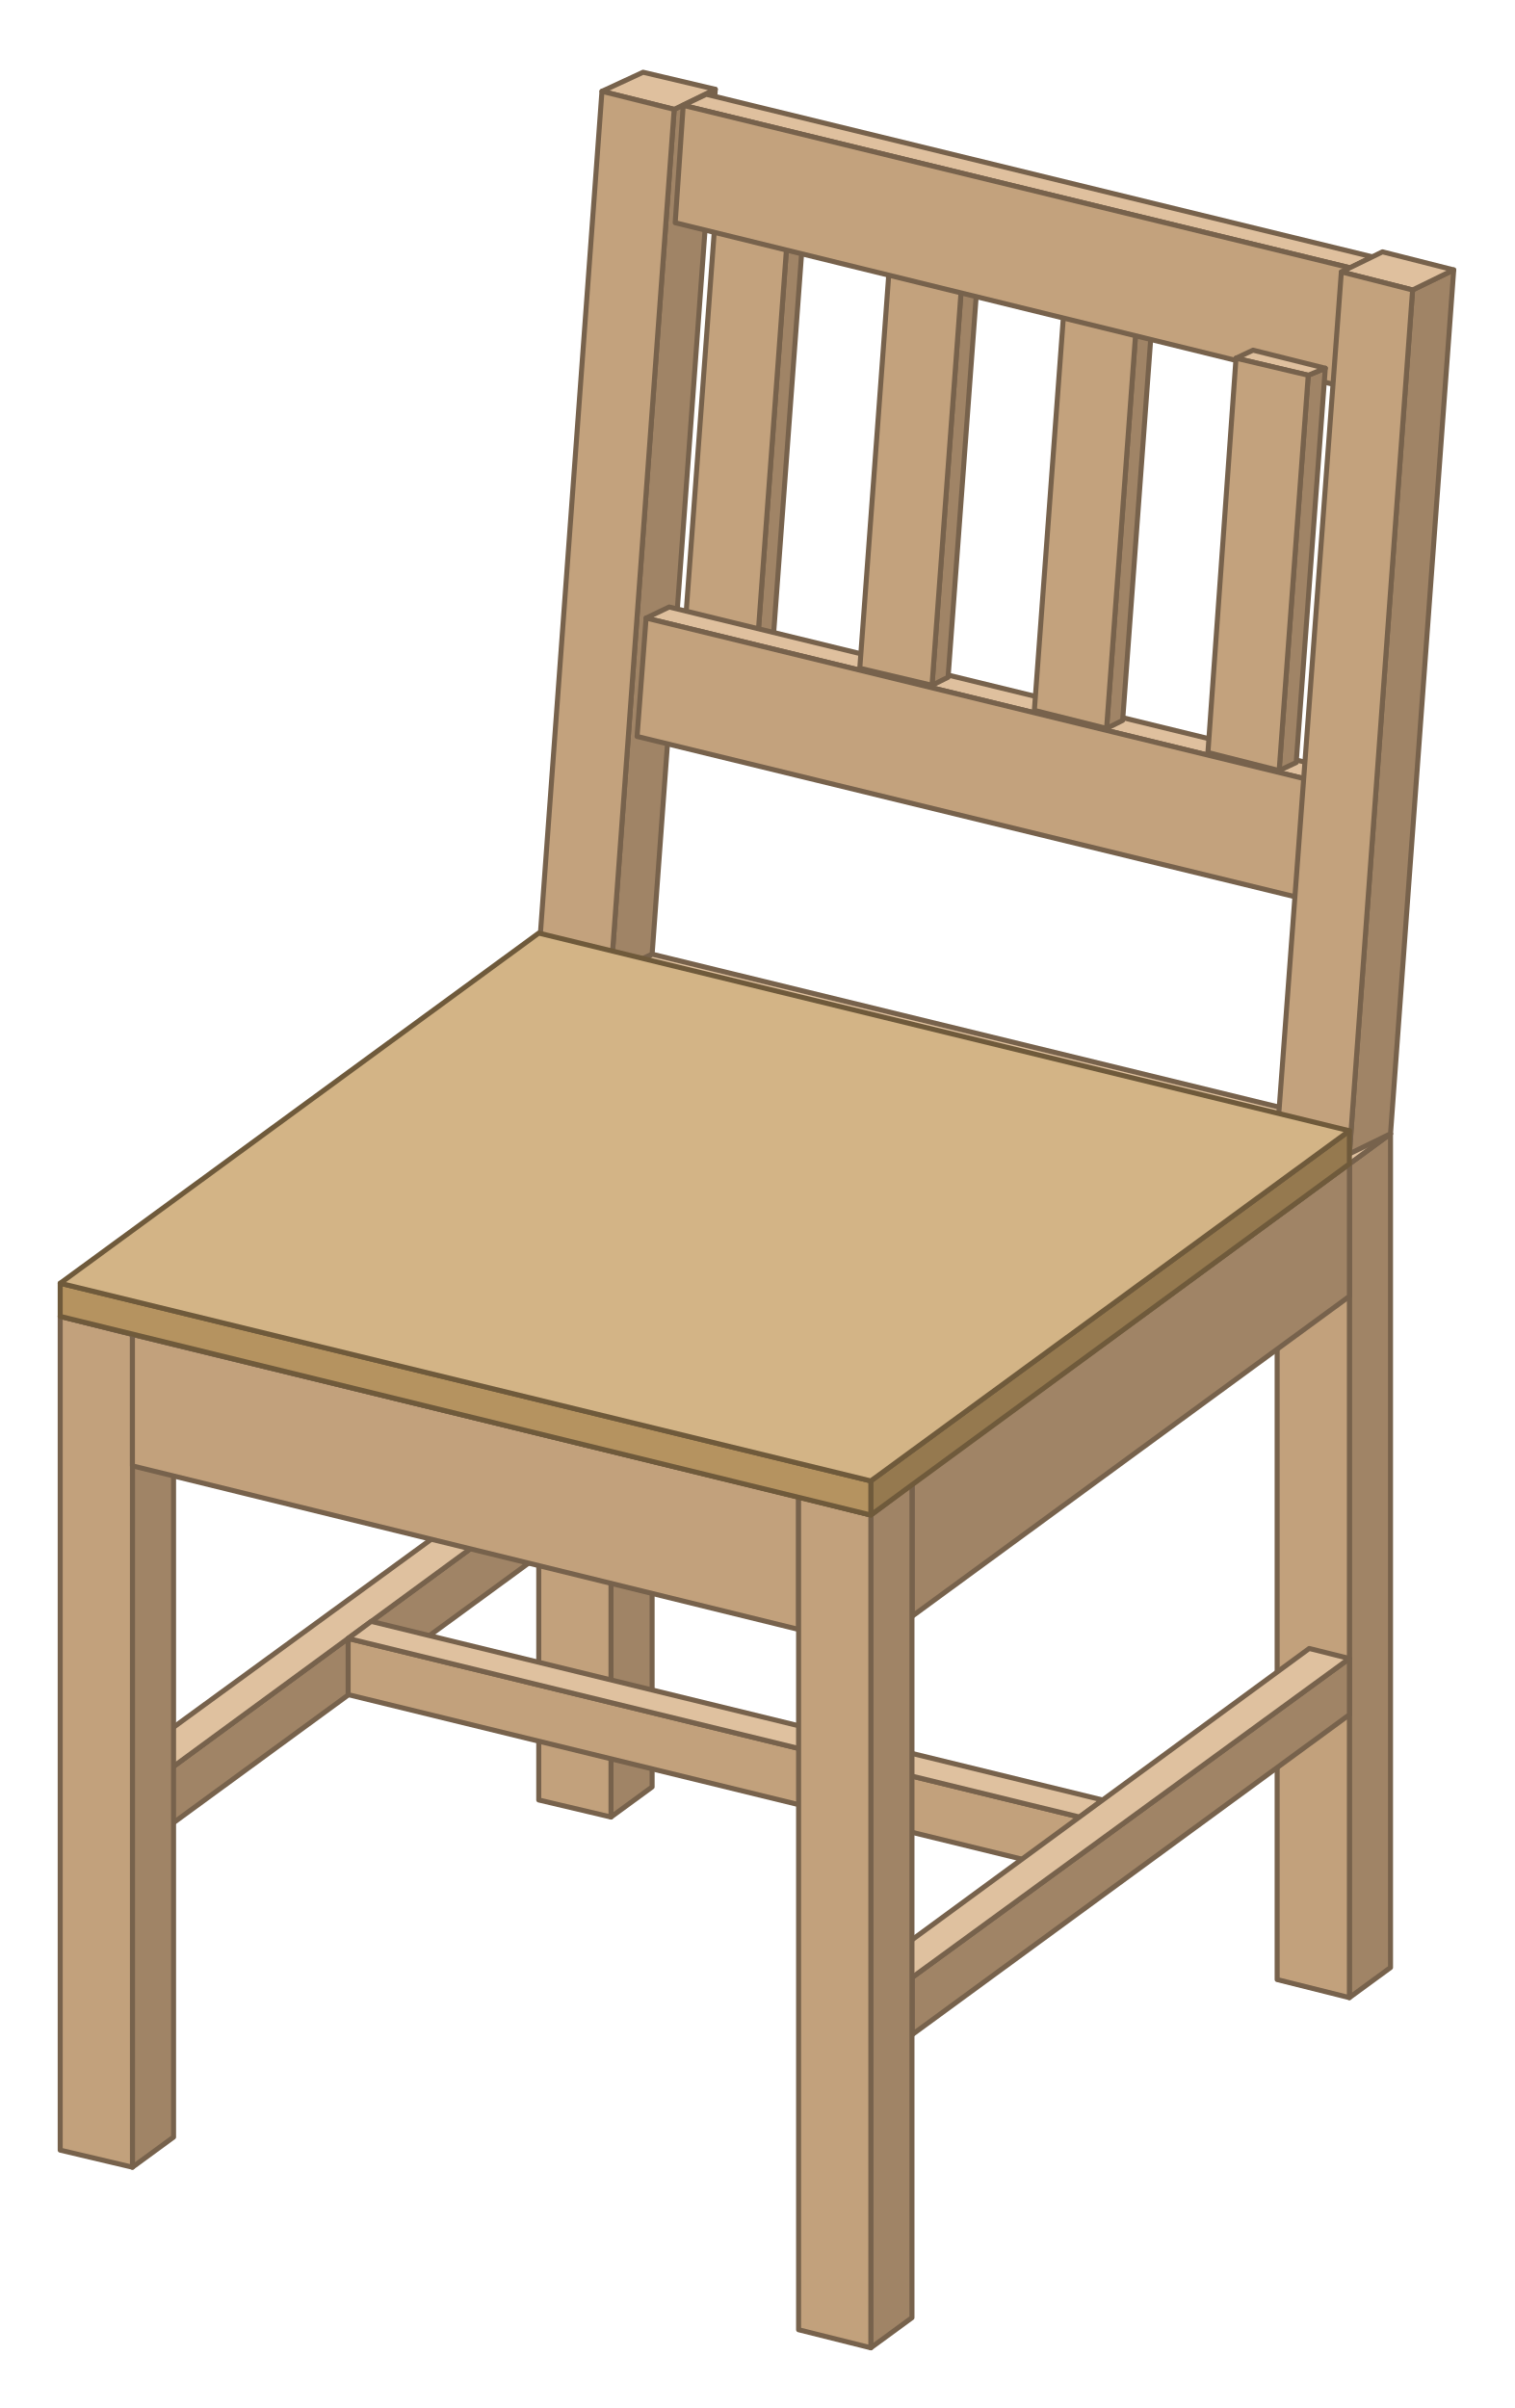
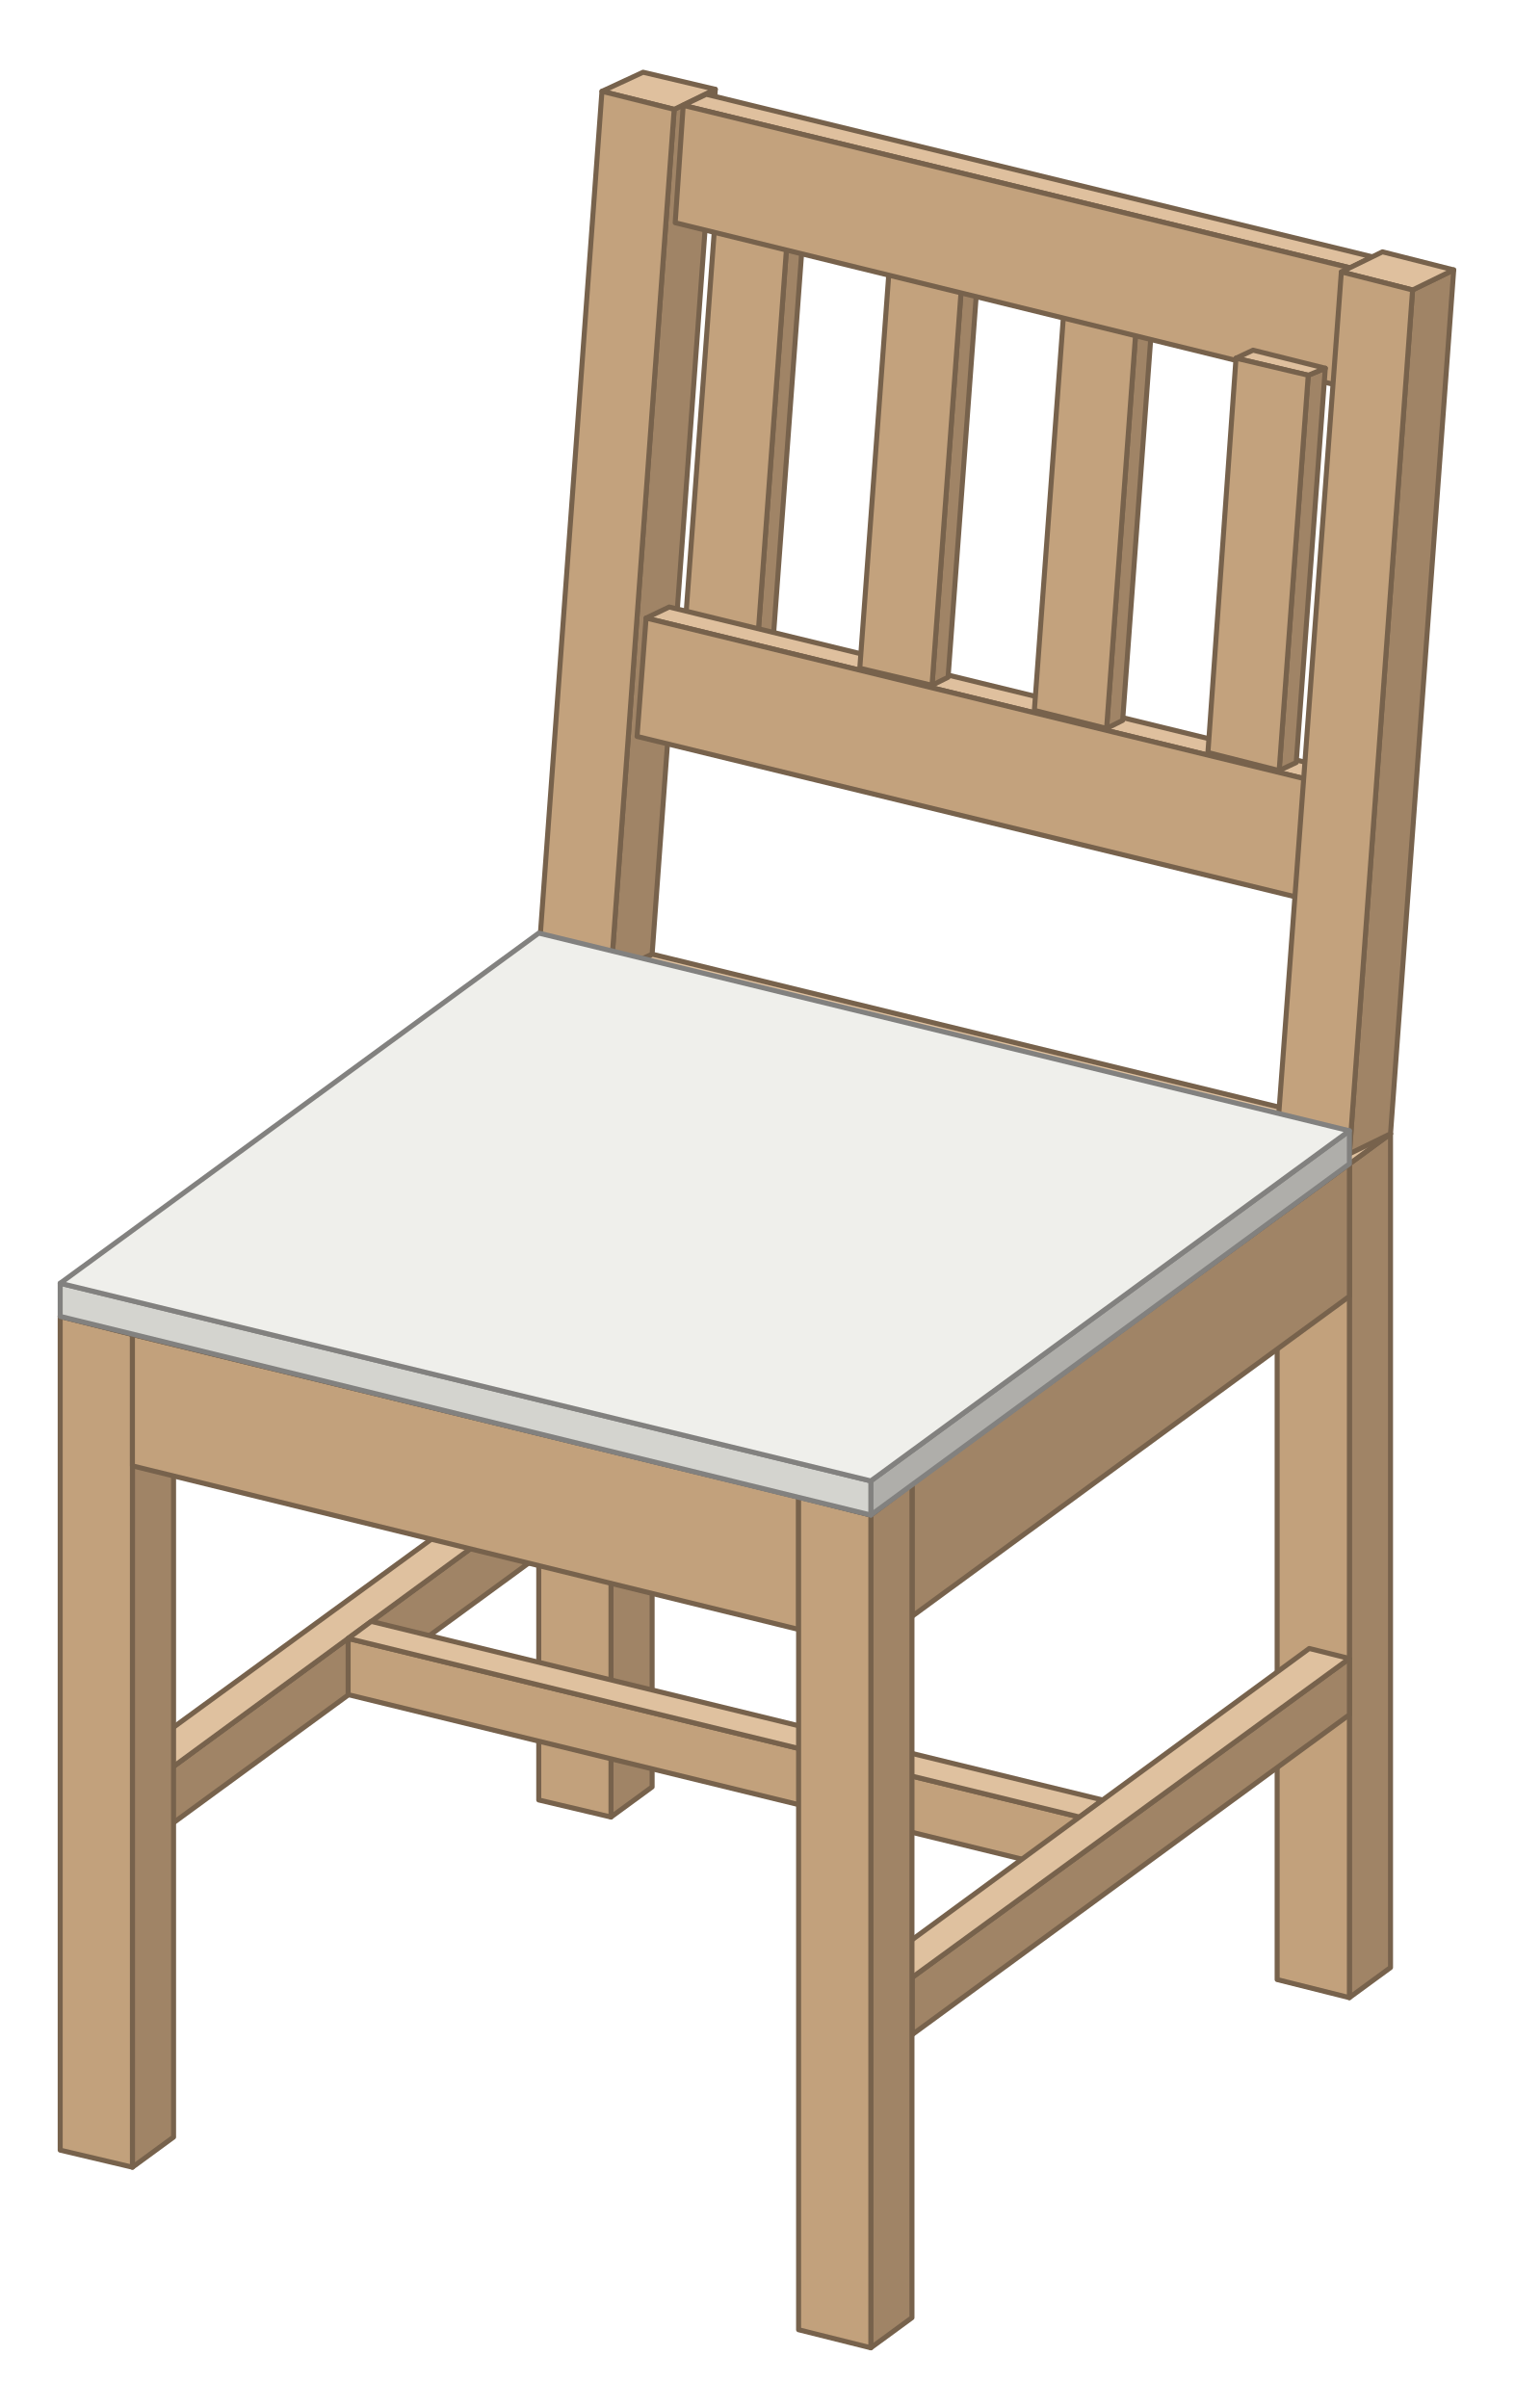
<svg xmlns="http://www.w3.org/2000/svg" viewBox="0 0 151 240" width="151" height="240" stroke-width="0.5" stroke-linejoin="round">
  <path d="M60.9,181.1L65,178.1L65,95.1L60.9,98.1Z" fill="#a08466" stroke="#77624c" />
  <path d="M53.7,179.4L60.9,181.1L60.9,98.1L53.7,96.3Z" fill="#c2a17c" stroke="#77624c" />
  <path d="M53.7,96.3L60.9,98.1L65,95.1L57.8,93.3Z" fill="#dfc19f" stroke="#77624c" />
  <path d="M14.1,184L57.6,152.2L57.6,146.5L14.1,178.4Z" fill="#a08466" stroke="#77624c" />
  <path d="M10.1,183.1L14.1,184L14.1,178.4L10.1,177.4Z" fill="#c2a17c" stroke="#77624c" />
  <path d="M10.1,177.4L14.1,178.4L57.6,146.5L53.7,145.6Z" fill="#dfc19f" stroke="#77624c" />
  <path d="M60.9,97L65,95.1L71.3,8.9L67.2,10.9Z" fill="#a08466" stroke="#77624c" />
  <path d="M60,9.1L67.2,10.9L71.3,8.9L64.1,7.2Z" fill="#dfc09e" stroke="#77624c" />
  <path d="M53.7,95.3L60.9,97L67.2,10.9L60,9.1Z" fill="#c3a27d" stroke="#77624c" />
  <path d="M129.2,126.1L131.4,124.4L131.4,111.3L129.2,112.9Z" fill="#a08466" stroke="#77624c" />
  <path d="M62.7,109.9L129.2,126.1L129.2,112.9L62.7,96.7Z" fill="#c2a17c" stroke="#77624c" />
  <path d="M62.7,96.7L129.2,112.9L131.4,111.3L65,95.1Z" fill="#dfc19f" stroke="#77624c" />
  <path d="M134.5,199.1L138.6,196.1L138.6,113L134.5,116Z" fill="#a08466" stroke="#77624c" />
  <path d="M127.3,197.3L134.5,199.1L134.5,116L127.3,114.3Z" fill="#c2a17c" stroke="#77624c" />
  <path d="M127.3,114.3L134.5,116L138.6,113L131.4,111.3Z" fill="#dfc19f" stroke="#77624c" />
  <path d="M75.5,64.1L77.1,63.3L80,23.9L78.4,24.7Z" fill="#a08466" stroke="#77624c" />
  <path d="M71.2,23L78.4,24.7L80,23.9L72.8,22.2Z" fill="#dfc09e" stroke="#77624c" />
  <path d="M68.3,62.3L75.5,64.1L78.4,24.7L71.2,23Z" fill="#c3a27d" stroke="#77624c" />
  <path d="M130,89.6L132.2,88.5L133.1,76.7L130.8,77.8Z" fill="#a08466" stroke="#77624c" />
  <path d="M64.4,61.6L130.8,77.8L133.1,76.7L66.7,60.5Z" fill="#dfc09e" stroke="#77624c" />
  <path d="M63.5,73.4L130,89.6L130.8,77.8L64.4,61.6Z" fill="#c3a27d" stroke="#77624c" />
  <path d="M107.6,186.7L109.9,185L109.9,179.4L107.6,181.1Z" fill="#a08466" stroke="#77624c" />
  <path d="M34.7,168.9L107.6,186.7L107.6,181.1L34.7,163.3Z" fill="#c2a17c" stroke="#77624c" />
  <path d="M34.7,163.3L107.6,181.1L109.9,179.4L37,161.6Z" fill="#dfc19f" stroke="#77624c" />
  <path d="M92.9,68.3L94.5,67.5L97.4,28.2L95.8,29Z" fill="#a08466" stroke="#77624c" />
  <path d="M88.6,27.2L95.8,29L97.4,28.2L90.2,26.4Z" fill="#dfc09e" stroke="#77624c" />
  <path d="M85.7,66.6L92.9,68.3L95.8,29L88.6,27.2Z" fill="#c3a27d" stroke="#77624c" />
  <path d="M14.1,142.3L57.6,110.5L57.6,97.3L14.1,129.2Z" fill="#a08466" stroke="#77624c" />
  <path d="M10.1,141.4L14.1,142.3L14.1,129.2L10.1,128.2Z" fill="#c2a17c" stroke="#77624c" />
  <path d="M10.1,128.2L14.1,129.2L57.6,97.3L53.7,96.3Z" fill="#dfc19f" stroke="#77624c" />
  <path d="M110.3,72.6L111.9,71.8L114.8,32.4L113.2,33.2Z" fill="#a08466" stroke="#77624c" />
  <path d="M106,31.5L113.2,33.2L114.8,32.4L107.7,30.7Z" fill="#dfc09e" stroke="#77624c" />
  <path d="M103.1,70.8L110.3,72.6L113.2,33.2L106,31.5Z" fill="#c3a27d" stroke="#77624c" />
  <path d="M133.7,38.5L136,37.4L136.8,25.6L134.6,26.7Z" fill="#a08466" stroke="#77624c" />
  <path d="M68.1,10.5L134.6,26.7L136.8,25.6L70.4,9.4Z" fill="#dfc09e" stroke="#77624c" />
  <path d="M67.3,22.2L133.7,38.5L134.6,26.7L68.1,10.5Z" fill="#c3a27d" stroke="#77624c" />
  <path d="M127.5,76.8L129.2,76L132.1,36.7L130.4,37.4Z" fill="#a08466" stroke="#77624c" />
  <path d="M123.2,35.7L130.4,37.4L132.1,36.7L124.9,34.9Z" fill="#dfc09e" stroke="#77624c" />
  <path d="M120.4,75L127.5,76.8L130.4,37.4L123.2,35.7Z" fill="#c3a27d" stroke="#77624c" />
  <path d="M90.9,202.8L134.5,170.9L134.5,165.3L90.9,197.1Z" fill="#a08466" stroke="#77624c" />
  <path d="M87,201.8L90.9,202.8L90.9,197.1L87,196.2Z" fill="#c2a17c" stroke="#77624c" />
  <path d="M87,196.2L90.9,197.1L134.5,165.3L130.5,164.3Z" fill="#dfc19f" stroke="#77624c" />
  <path d="M134.5,115L138.6,113L144.9,26.9L140.8,28.9Z" fill="#a08466" stroke="#77624c" />
  <path d="M133.7,27.1L140.8,28.9L144.9,26.9L137.8,25.1Z" fill="#dfc09e" stroke="#77624c" />
  <path d="M127.3,113.2L134.5,115L140.8,28.9L133.7,27.1Z" fill="#c3a27d" stroke="#77624c" />
  <path d="M13.2,216L17.3,213L17.3,130L13.2,133Z" fill="#a08466" stroke="#77624c" />
  <path d="M6,214.3L13.2,216L13.2,133L6,131.2Z" fill="#c2a17c" stroke="#77624c" />
  <path d="M6,131.2L13.2,133L17.3,130L10.1,128.2Z" fill="#dfc19f" stroke="#77624c" />
  <path d="M90.9,161.1L134.5,129.2L134.5,116L90.9,147.9Z" fill="#a08466" stroke="#77624c" />
  <path d="M87,160.1L90.9,161.1L90.9,147.9L87,147Z" fill="#c2a17c" stroke="#77624c" />
  <path d="M87,147L90.9,147.9L134.5,116L130.5,115.1Z" fill="#dfc19f" stroke="#77624c" />
  <path d="M79.6,162.4L81.9,160.7L81.9,147.5L79.6,149.2Z" fill="#a08466" stroke="#77624c" />
  <path d="M13.2,146.1L79.6,162.4L79.6,149.2L13.2,133Z" fill="#c2a17c" stroke="#77624c" />
  <path d="M13.2,133L79.6,149.2L81.9,147.5L15.5,131.3Z" fill="#dfc19f" stroke="#77624c" />
  <path d="M86.8,234L90.9,231L90.9,147.9L86.8,151Z" fill="#a08466" stroke="#77624c" />
  <path d="M79.6,232.2L86.8,234L86.8,151L79.6,149.2Z" fill="#c2a17c" stroke="#77624c" />
  <path d="M79.6,149.2L86.8,151L90.9,147.9L83.8,146.2Z" fill="#dfc19f" stroke="#77624c" />
-   <path d="M86.8,151L134.5,116L134.5,112.7L86.8,147.6Z" fill="#95794f" stroke="#6f5a3b" />
-   <path d="M6,131.2L86.8,151L86.8,147.6L6,127.9Z" fill="#b59360" stroke="#6f5a3b" />
-   <path d="M6,127.9L86.8,147.6L134.5,112.7L53.7,93Z" fill="#d3b486" stroke="#6f5a3b" />
+   <path d="M86.8,151L134.5,116L134.5,112.7L86.8,147.6Z" fill="#afaeaa" stroke="#82817f" />
+   <path d="M6,131.2L86.8,151L86.8,147.6L6,127.9Z" fill="#d4d4cf" stroke="#82817f" />
+   <path d="M6,127.9L86.8,147.6L134.5,112.7L53.7,93Z" fill="#efefeb" stroke="#82817f" />
</svg>
